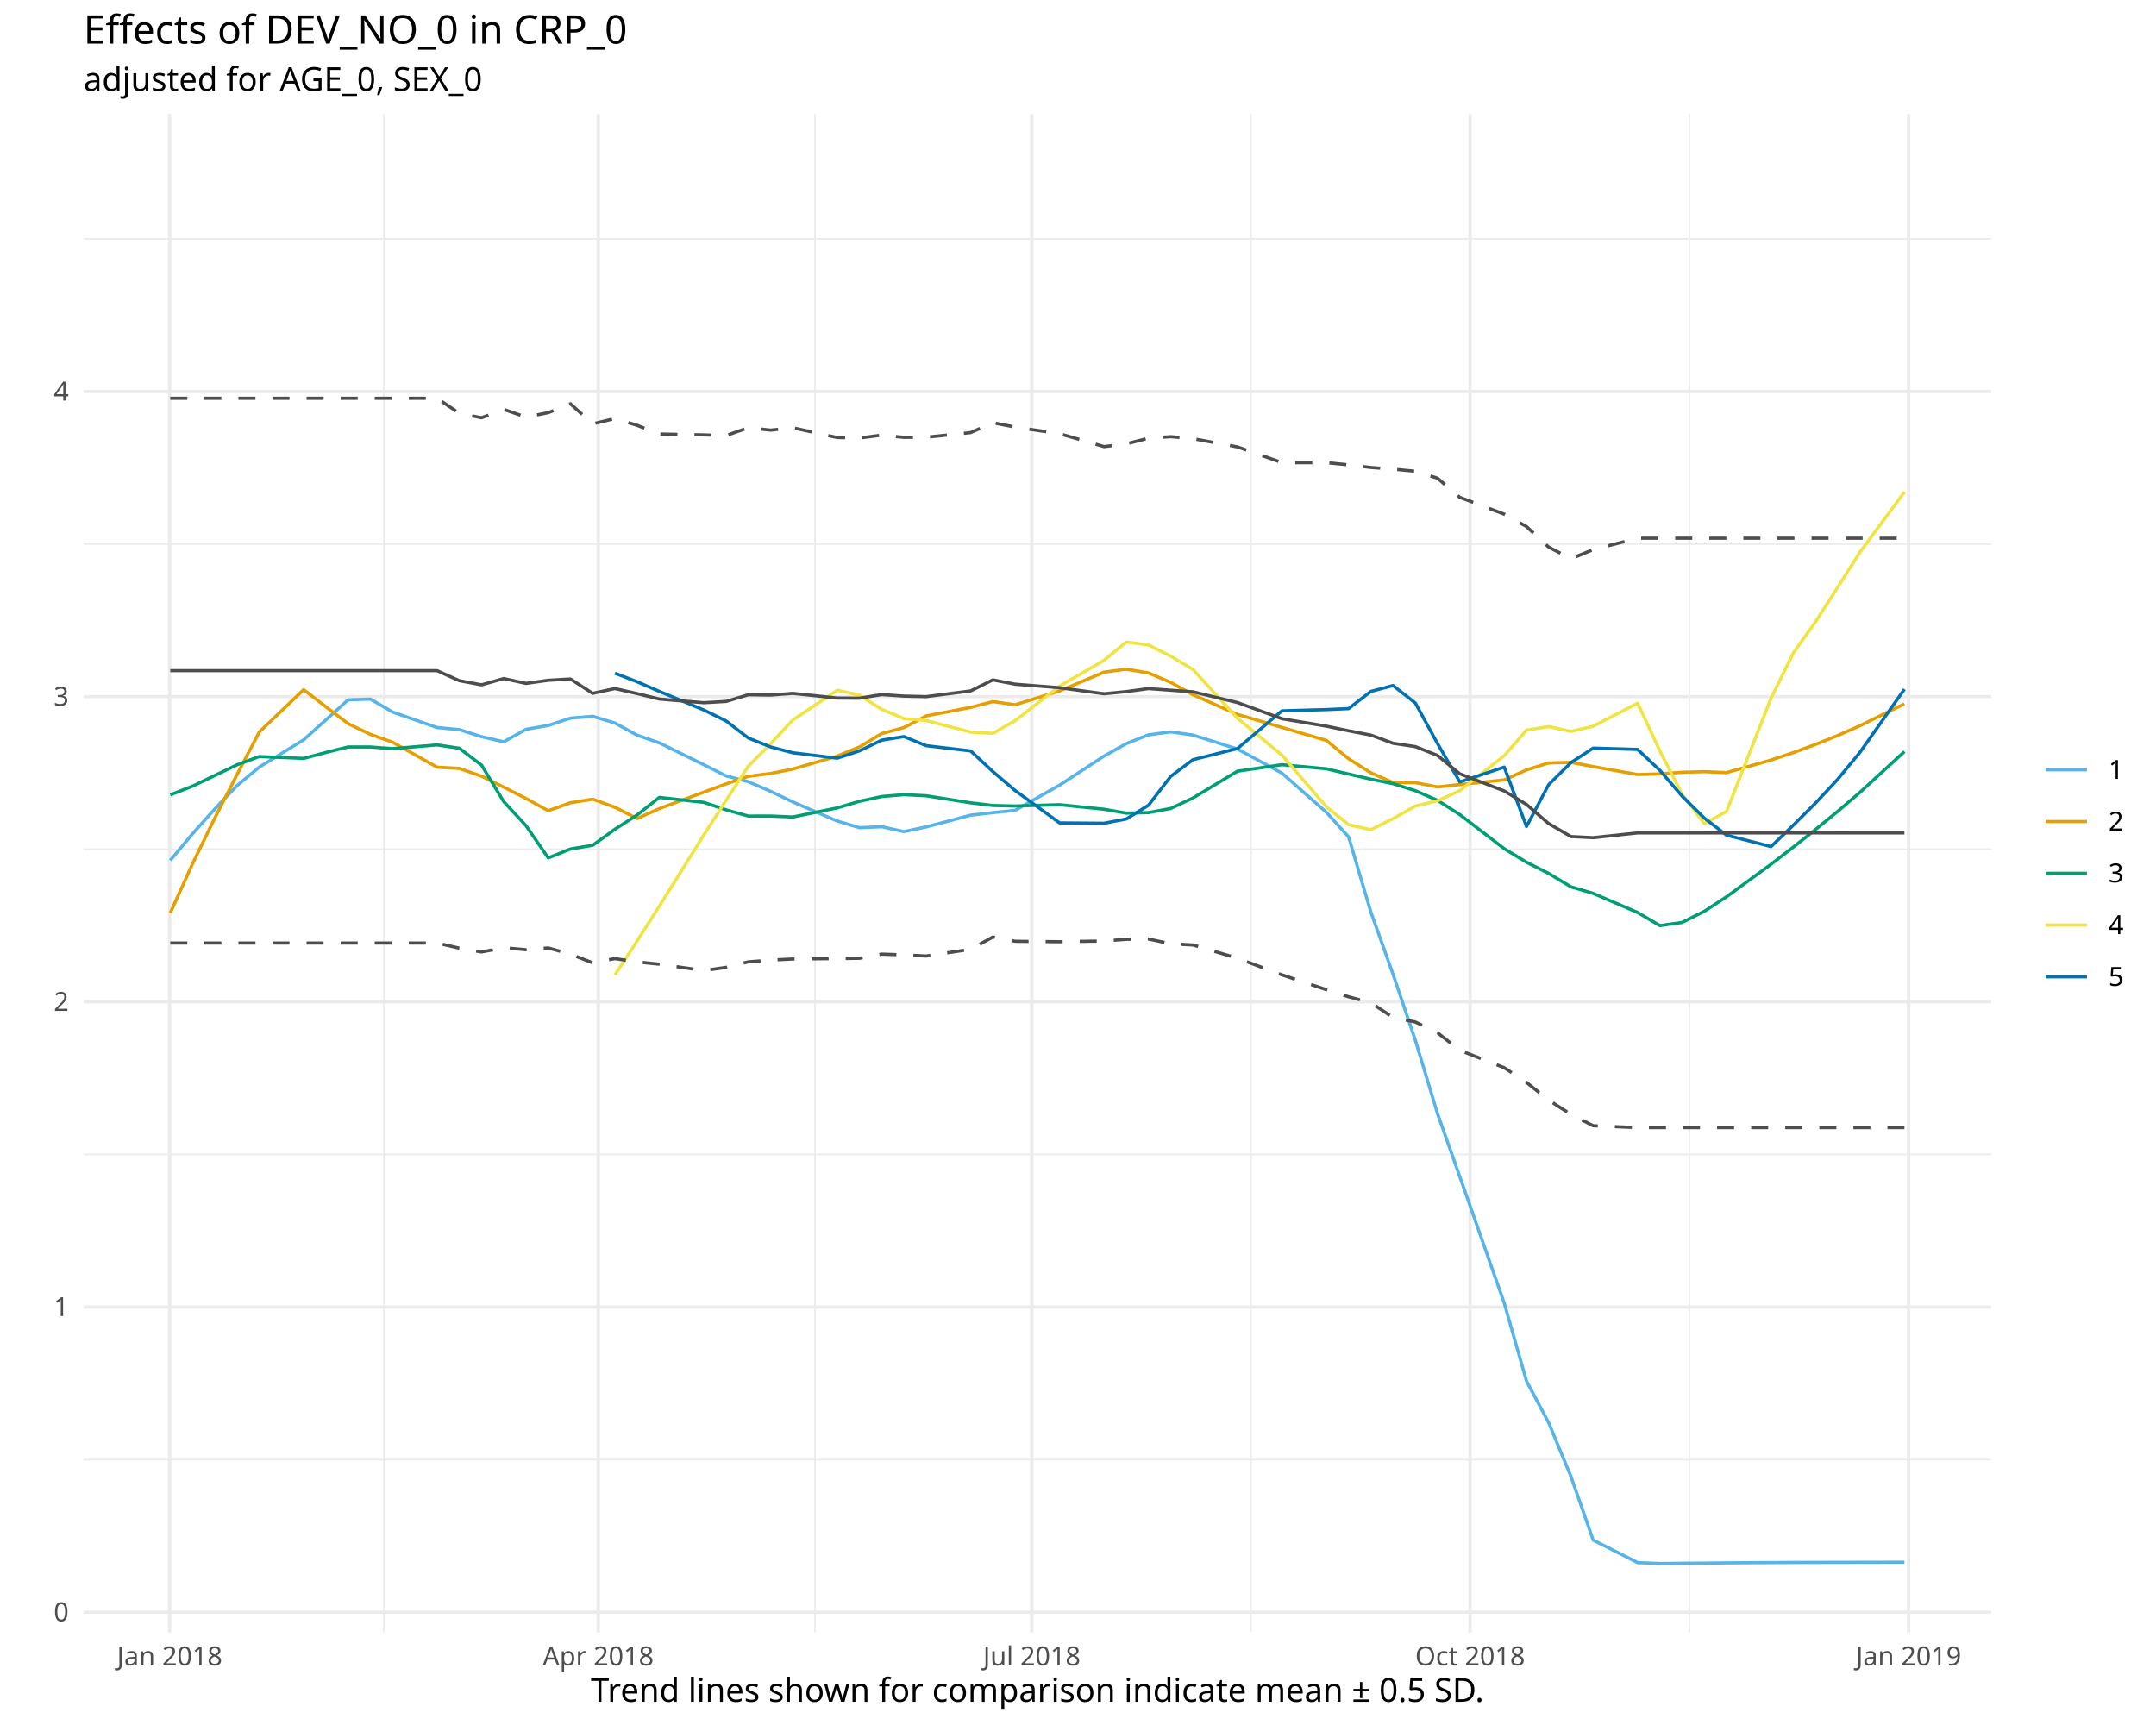
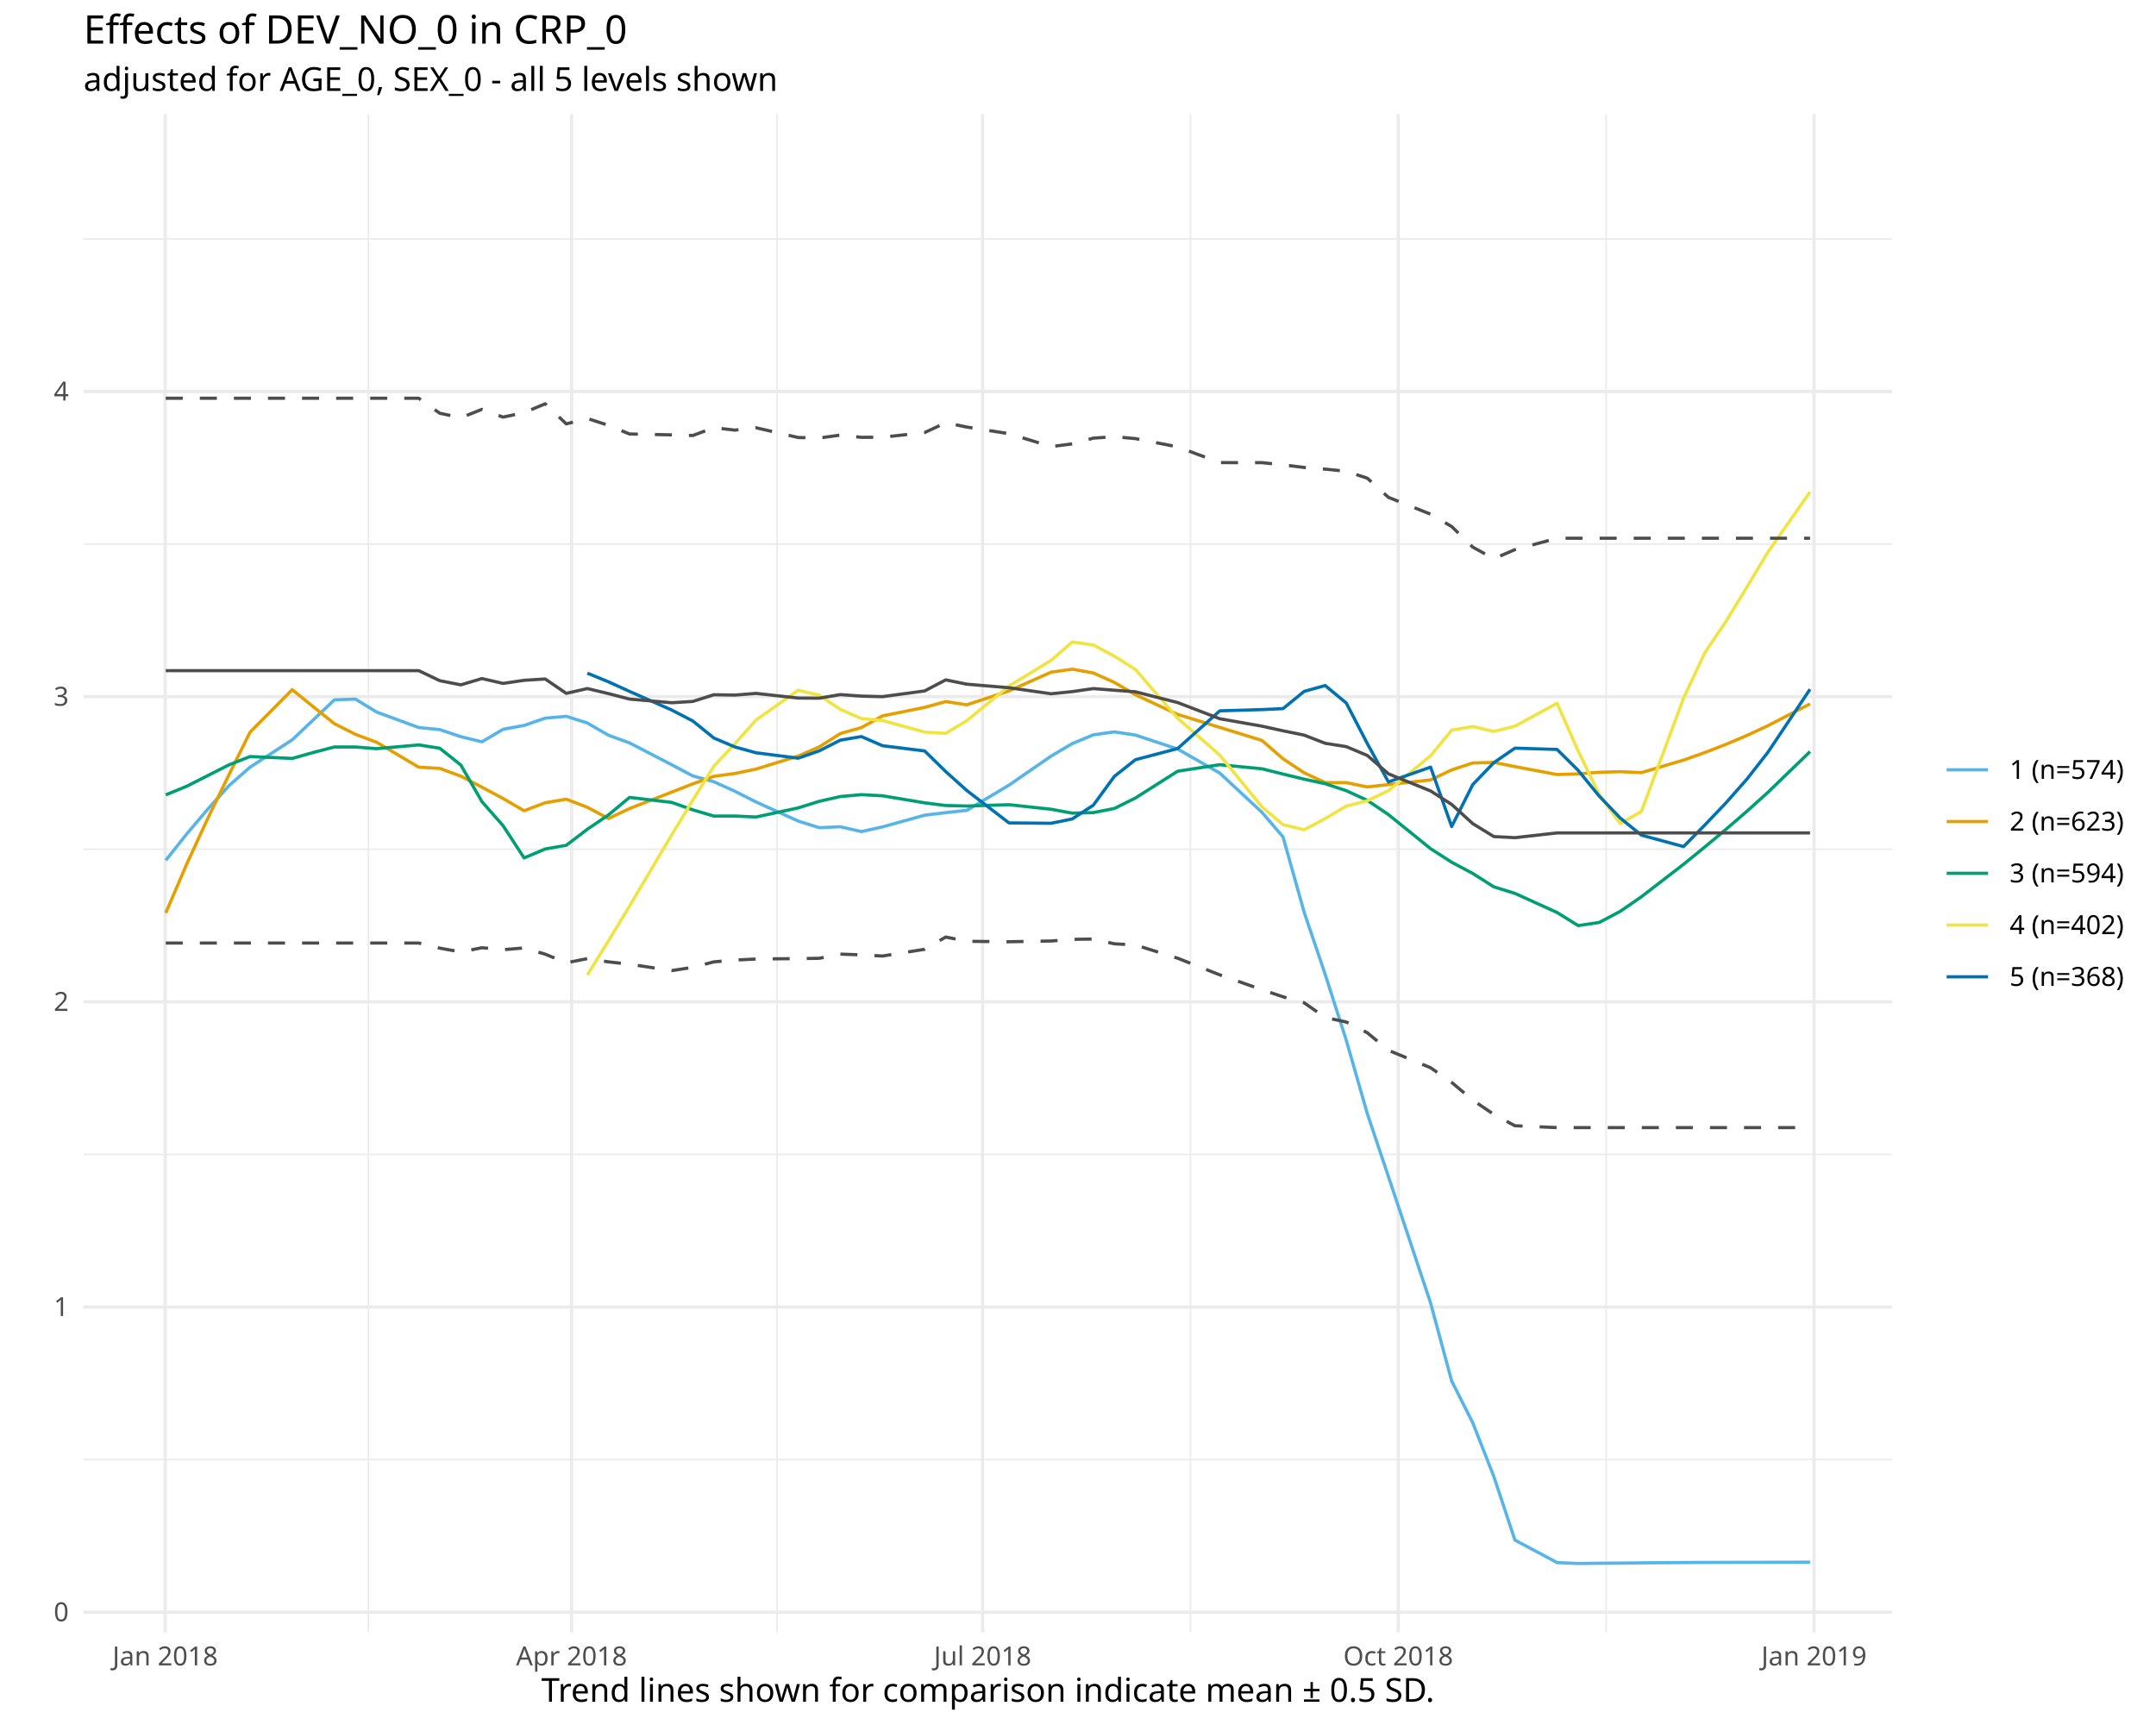
<svg xmlns="http://www.w3.org/2000/svg" class="svglite" data-engine-version="2.0" width="720.00pt" height="576.00pt" viewBox="0 0 720.00 576.00">
  <defs>
    <style type="text/css">
    .svglite line, .svglite polyline, .svglite polygon, .svglite path, .svglite rect, .svglite circle {
      fill: none;
      stroke: #000000;
      stroke-linecap: round;
      stroke-linejoin: round;
      stroke-miterlimit: 10.00;
    }
  </style>
  </defs>
  <rect width="100%" height="100%" style="stroke: none; fill: #FFFFFF;" />
  <defs>
    <clipPath id="cpMC4wMHw3MjAuMDB8MC4wMHw1NzYuMDA=">
      <rect x="0.00" y="0.00" width="720.00" height="576.00" />
    </clipPath>
  </defs>
  <g clip-path="url(#cpMC4wMHw3MjAuMDB8MC4wMHw1NzYuMDA=)">
    <rect x="0.00" y="0.00" width="720.00" height="576.00" style="stroke-width: 1.07; stroke: none; fill: #FFFFFF;" />
  </g>
  <defs>
-     <clipPath id="cpMjcuOTB8NjY0Ljk1fDM4LjEyfDU0NS4xMQ==">
-       <rect x="27.90" y="38.12" width="637.05" height="507.00" />
+     <clipPath id="cpMjcuOTB8NjMxLjkyfDM4LjEyfDU0NS4xMQ==">
+       <rect x="27.90" y="38.12" width="604.02" height="507.00" />
    </clipPath>
  </defs>
-   <g clip-path="url(#cpMjcuOTB8NjY0Ljk1fDM4LjEyfDU0NS4xMQ==)">
-     <polyline points="27.90,487.38 664.95,487.38 " style="stroke-width: 0.53; stroke: #EBEBEB; stroke-linecap: butt;" />
-     <polyline points="27.90,385.47 664.95,385.47 " style="stroke-width: 0.53; stroke: #EBEBEB; stroke-linecap: butt;" />
-     <polyline points="27.90,283.57 664.95,283.57 " style="stroke-width: 0.53; stroke: #EBEBEB; stroke-linecap: butt;" />
-     <polyline points="27.90,181.67 664.95,181.67 " style="stroke-width: 0.53; stroke: #EBEBEB; stroke-linecap: butt;" />
-     <polyline points="27.90,79.76 664.95,79.76 " style="stroke-width: 0.53; stroke: #EBEBEB; stroke-linecap: butt;" />
-     <polyline points="128.22,545.11 128.22,38.12 " style="stroke-width: 0.53; stroke: #EBEBEB; stroke-linecap: butt;" />
-     <polyline points="272.18,545.11 272.18,38.12 " style="stroke-width: 0.53; stroke: #EBEBEB; stroke-linecap: butt;" />
-     <polyline points="417.75,545.11 417.75,38.12 " style="stroke-width: 0.53; stroke: #EBEBEB; stroke-linecap: butt;" />
-     <polyline points="564.16,545.11 564.16,38.12 " style="stroke-width: 0.53; stroke: #EBEBEB; stroke-linecap: butt;" />
-     <polyline points="27.90,538.33 664.95,538.33 " style="stroke-width: 1.07; stroke: #EBEBEB; stroke-linecap: butt;" />
-     <polyline points="27.90,436.43 664.95,436.43 " style="stroke-width: 1.07; stroke: #EBEBEB; stroke-linecap: butt;" />
-     <polyline points="27.90,334.52 664.95,334.52 " style="stroke-width: 1.07; stroke: #EBEBEB; stroke-linecap: butt;" />
-     <polyline points="27.90,232.62 664.95,232.62 " style="stroke-width: 1.07; stroke: #EBEBEB; stroke-linecap: butt;" />
-     <polyline points="27.90,130.71 664.95,130.71 " style="stroke-width: 1.07; stroke: #EBEBEB; stroke-linecap: butt;" />
-     <polyline points="56.66,545.11 56.66,38.12 " style="stroke-width: 1.07; stroke: #EBEBEB; stroke-linecap: butt;" />
-     <polyline points="199.78,545.11 199.78,38.12 " style="stroke-width: 1.07; stroke: #EBEBEB; stroke-linecap: butt;" />
-     <polyline points="344.57,545.11 344.57,38.12 " style="stroke-width: 1.07; stroke: #EBEBEB; stroke-linecap: butt;" />
-     <polyline points="490.94,545.11 490.94,38.12 " style="stroke-width: 1.07; stroke: #EBEBEB; stroke-linecap: butt;" />
-     <polyline points="637.38,545.11 637.38,38.12 " style="stroke-width: 1.07; stroke: #EBEBEB; stroke-linecap: butt;" />
-     <polyline points="56.86,287.29 64.28,278.42 71.71,270.15 79.13,262.34 86.56,256.17 101.40,247.04 108.83,240.38 116.25,233.69 123.68,233.44 131.10,237.76 145.95,242.93 153.38,243.63 160.80,245.99 168.23,247.70 175.65,243.53 183.08,242.23 190.50,239.80 197.93,239.19 205.35,241.43 212.78,245.50 220.20,248.06 235.05,255.36 242.48,259.09 249.90,261.03 257.33,264.22 264.75,267.78 279.60,274.16 287.03,276.38 294.45,276.06 301.87,277.68 309.30,276.12 324.15,272.20 331.57,271.35 339.00,270.59 353.85,262.17 368.70,252.46 376.12,248.31 383.55,245.37 390.97,244.38 398.40,245.45 413.25,250.11 428.10,258.16 442.95,271.24 450.37,279.46 457.80,304.55 465.22,325.36 472.65,347.35 480.07,371.90 487.50,392.89 502.34,435.10 509.77,461.14 517.19,475.09 524.62,493.02 532.04,514.25 546.89,521.77 554.32,522.07 561.74,521.99 569.17,521.94 576.59,521.86 591.44,521.76 598.87,521.72 606.29,521.70 613.72,521.68 621.14,521.67 635.99,521.64 " style="stroke-width: 1.07; stroke: #56B4E9; stroke-linecap: butt;" />
-     <polyline points="56.86,304.85 64.28,288.45 71.71,273.18 79.13,258.69 86.56,244.47 101.40,230.29 108.83,236.00 116.25,241.64 123.68,245.21 131.10,247.83 145.95,256.17 153.38,256.58 160.80,259.18 168.23,262.85 175.65,266.62 183.08,270.72 190.50,268.05 197.93,266.86 205.35,269.56 212.78,273.32 220.20,269.99 235.05,264.50 242.48,261.75 249.90,259.23 257.33,258.28 264.75,256.81 279.60,252.46 287.03,249.41 294.45,244.95 301.87,242.95 309.30,239.05 324.15,236.21 331.57,234.27 339.00,235.34 353.85,230.71 368.70,224.44 376.12,223.45 383.55,224.71 390.97,227.87 398.40,231.99 413.25,238.55 442.95,247.24 450.37,253.36 457.80,258.05 465.22,261.31 472.65,261.34 480.07,262.77 487.50,261.98 502.34,260.43 509.77,257.09 517.19,254.76 524.62,254.57 532.04,255.98 546.89,258.63 554.32,258.42 561.74,257.88 569.17,257.67 576.59,257.99 591.44,253.80 598.87,251.31 606.29,248.58 613.72,245.60 621.14,242.32 635.99,235.04 " style="stroke-width: 1.07; stroke: #E69F00; stroke-linecap: butt;" />
-     <polyline points="56.86,265.42 64.28,262.53 71.71,258.96 79.13,255.39 86.56,252.62 101.40,253.25 108.83,251.26 116.25,249.42 123.68,249.43 131.10,249.99 145.95,248.74 153.38,249.85 160.80,255.47 168.23,267.69 175.65,275.69 183.08,286.47 190.50,283.49 197.93,282.26 205.35,276.90 212.78,272.12 220.20,266.26 235.05,267.93 242.48,270.41 249.90,272.50 257.33,272.48 264.75,272.81 279.60,269.77 287.03,267.57 294.45,265.97 301.87,265.35 309.30,265.72 324.15,268.08 331.57,268.97 339.00,269.14 353.85,268.70 368.70,270.22 376.12,271.52 383.55,271.34 390.97,269.96 398.40,266.46 413.25,257.52 428.10,255.34 442.95,256.71 450.37,258.47 457.80,260.18 465.22,261.69 472.65,264.02 480.07,267.25 487.50,272.00 502.34,283.39 509.77,287.91 517.19,291.66 524.62,296.13 532.04,298.31 546.89,304.70 554.32,309.07 561.74,308.02 569.17,304.29 576.59,299.44 591.44,288.59 598.87,282.87 606.29,276.99 613.72,270.92 621.14,264.58 635.99,250.97 " style="stroke-width: 1.07; stroke: #009E73; stroke-linecap: butt;" />
-     <polyline points="205.35,325.54 212.78,314.17 220.20,302.56 235.05,278.79 242.48,267.21 249.90,255.86 257.33,248.34 264.75,240.42 279.60,230.49 287.03,232.14 294.45,236.87 301.87,239.95 309.30,240.59 324.15,244.45 331.57,244.88 339.00,240.64 353.85,229.10 368.70,220.50 376.12,214.37 383.55,215.37 390.97,219.10 398.40,223.55 413.25,239.82 428.10,252.14 442.95,269.42 450.37,275.37 457.80,277.06 465.22,273.34 472.65,269.15 480.07,267.39 487.50,264.02 502.34,252.34 509.77,243.81 517.19,242.61 524.62,244.24 532.04,242.49 546.89,234.82 554.32,250.76 561.74,265.22 569.17,275.03 576.59,270.95 591.44,233.14 598.87,218.06 606.29,207.62 613.72,196.09 621.14,184.37 635.99,164.26 " style="stroke-width: 1.07; stroke: #F0E442; stroke-linecap: butt;" />
-     <polyline points="205.35,224.79 212.78,227.66 220.20,230.87 235.05,237.08 242.48,240.74 249.90,246.43 257.33,249.41 264.75,251.36 279.60,253.17 287.03,250.72 294.45,247.15 301.87,245.95 309.30,249.00 324.15,250.75 331.57,257.64 339.00,263.97 353.85,274.78 368.70,274.90 376.12,273.46 383.55,268.87 390.97,259.24 398.40,253.67 413.25,249.96 428.10,237.36 442.95,236.94 450.37,236.62 457.80,230.87 465.22,228.91 472.65,234.75 480.07,248.31 487.50,261.10 502.34,256.15 509.77,275.99 517.19,261.99 524.62,254.65 532.04,249.82 546.89,250.25 554.32,257.23 561.74,265.84 569.17,273.18 576.59,278.87 591.44,282.69 598.87,275.55 606.29,268.17 613.72,260.20 621.14,251.21 635.99,230.14 " style="stroke-width: 1.07; stroke: #0072B2; stroke-linecap: butt;" />
-     <polyline points="56.86,314.89 64.28,314.89 71.71,314.89 79.13,314.89 86.56,314.89 101.40,314.89 108.83,314.89 116.25,314.89 123.68,314.89 131.10,314.89 145.95,314.89 153.38,316.60 160.80,317.87 168.23,316.46 175.65,317.12 183.08,316.53 190.50,318.61 197.93,321.50 205.35,320.10 212.78,321.18 220.20,321.96 235.05,324.09 242.48,323.02 249.90,321.18 257.33,320.58 264.75,320.23 279.60,320.09 287.03,319.99 294.45,318.59 301.87,318.85 309.30,319.23 324.15,316.98 331.57,312.89 339.00,314.31 353.85,314.46 368.70,314.21 376.12,313.66 383.55,313.56 390.97,315.15 398.40,315.54 413.25,319.96 428.10,325.52 442.95,330.47 450.37,332.85 457.80,334.84 465.22,339.76 472.65,341.26 480.07,344.86 487.50,350.72 502.34,356.53 509.77,361.43 517.19,367.35 524.62,372.12 532.04,375.90 546.89,376.52 554.32,376.52 561.74,376.52 569.17,376.52 576.59,376.52 591.44,376.52 598.87,376.52 606.29,376.52 613.72,376.52 621.14,376.52 635.99,376.52 " style="stroke-width: 1.07; stroke: #4D4D4D; stroke-dasharray: 5.69,5.69; stroke-linecap: butt;" />
-     <polyline points="56.86,223.94 64.28,223.94 71.71,223.94 79.13,223.94 86.56,223.94 101.40,223.94 108.83,223.94 116.25,223.94 123.68,223.94 131.10,223.94 145.95,223.94 153.38,227.29 160.80,228.68 168.23,226.58 175.65,228.20 183.08,227.16 190.50,226.72 197.93,231.52 205.35,229.92 212.78,231.60 220.20,233.43 235.05,234.65 242.48,234.22 249.90,231.99 257.33,232.10 264.75,231.53 279.60,233.09 287.03,233.13 294.45,231.94 301.87,232.44 309.30,232.62 324.15,230.71 331.57,227.02 339.00,228.46 353.85,229.64 368.70,231.66 376.12,230.94 383.55,229.93 390.97,230.48 398.40,231.00 413.25,234.59 428.10,240.00 442.95,242.48 450.37,244.03 457.80,245.46 465.22,248.20 472.65,249.31 480.07,252.27 487.50,258.40 502.34,264.11 509.77,268.62 517.19,275.02 524.62,279.34 532.04,279.71 546.89,278.12 554.32,278.12 561.74,278.12 569.17,278.12 576.59,278.12 591.44,278.12 598.87,278.12 606.29,278.12 613.72,278.12 621.14,278.12 635.99,278.12 " style="stroke-width: 1.07; stroke: #4D4D4D; stroke-linecap: butt;" />
-     <polyline points="56.86,132.98 64.28,132.98 71.71,132.98 79.13,132.98 86.56,132.98 101.40,132.98 108.83,132.98 116.25,132.98 123.68,132.98 131.10,132.98 145.95,132.98 153.38,137.99 160.80,139.49 168.23,136.69 175.65,139.28 183.08,137.78 190.50,134.83 197.93,141.54 205.35,139.74 212.78,142.02 220.20,144.91 235.05,145.21 242.48,145.43 249.90,142.81 257.33,143.62 264.75,142.83 279.60,146.09 287.03,146.26 294.45,145.28 301.87,146.03 309.30,146.00 324.15,144.44 331.57,141.15 339.00,142.60 353.85,144.81 368.70,149.12 376.12,148.22 383.55,146.30 390.97,145.81 398.40,146.46 413.25,149.22 428.10,154.47 442.95,154.49 450.37,155.21 457.80,156.09 465.22,156.65 472.65,157.36 480.07,159.68 487.50,166.07 502.34,171.69 509.77,175.82 517.19,182.69 524.62,186.56 532.04,183.53 546.89,179.72 554.32,179.72 561.74,179.72 569.17,179.72 576.59,179.72 591.44,179.72 598.87,179.72 606.29,179.72 613.72,179.72 621.14,179.72 635.99,179.72 " style="stroke-width: 1.07; stroke: #4D4D4D; stroke-dasharray: 5.69,5.69; stroke-linecap: butt;" />
+   <g clip-path="url(#cpMjcuOTB8NjMxLjkyfDM4LjEyfDU0NS4xMQ==)">
+     <polyline points="27.90,487.38 631.92,487.38 " style="stroke-width: 0.53; stroke: #EBEBEB; stroke-linecap: butt;" />
+     <polyline points="27.90,385.47 631.92,385.47 " style="stroke-width: 0.53; stroke: #EBEBEB; stroke-linecap: butt;" />
+     <polyline points="27.90,283.57 631.92,283.57 " style="stroke-width: 0.53; stroke: #EBEBEB; stroke-linecap: butt;" />
+     <polyline points="27.90,181.67 631.92,181.67 " style="stroke-width: 0.53; stroke: #EBEBEB; stroke-linecap: butt;" />
+     <polyline points="27.90,79.76 631.92,79.76 " style="stroke-width: 0.53; stroke: #EBEBEB; stroke-linecap: butt;" />
+     <polyline points="123.02,545.11 123.02,38.12 " style="stroke-width: 0.53; stroke: #EBEBEB; stroke-linecap: butt;" />
+     <polyline points="259.51,545.11 259.51,38.12 " style="stroke-width: 0.53; stroke: #EBEBEB; stroke-linecap: butt;" />
+     <polyline points="397.54,545.11 397.54,38.12 " style="stroke-width: 0.53; stroke: #EBEBEB; stroke-linecap: butt;" />
+     <polyline points="536.36,545.11 536.36,38.12 " style="stroke-width: 0.53; stroke: #EBEBEB; stroke-linecap: butt;" />
+     <polyline points="27.90,538.33 631.92,538.33 " style="stroke-width: 1.07; stroke: #EBEBEB; stroke-linecap: butt;" />
+     <polyline points="27.90,436.43 631.92,436.43 " style="stroke-width: 1.07; stroke: #EBEBEB; stroke-linecap: butt;" />
+     <polyline points="27.90,334.52 631.92,334.52 " style="stroke-width: 1.07; stroke: #EBEBEB; stroke-linecap: butt;" />
+     <polyline points="27.90,232.62 631.92,232.62 " style="stroke-width: 1.07; stroke: #EBEBEB; stroke-linecap: butt;" />
+     <polyline points="27.90,130.71 631.92,130.71 " style="stroke-width: 1.07; stroke: #EBEBEB; stroke-linecap: butt;" />
+     <polyline points="55.17,545.11 55.17,38.12 " style="stroke-width: 1.07; stroke: #EBEBEB; stroke-linecap: butt;" />
+     <polyline points="190.87,545.11 190.87,38.12 " style="stroke-width: 1.07; stroke: #EBEBEB; stroke-linecap: butt;" />
+     <polyline points="328.15,545.11 328.15,38.12 " style="stroke-width: 1.07; stroke: #EBEBEB; stroke-linecap: butt;" />
+     <polyline points="466.94,545.11 466.94,38.12 " style="stroke-width: 1.07; stroke: #EBEBEB; stroke-linecap: butt;" />
+     <polyline points="605.79,545.11 605.79,38.12 " style="stroke-width: 1.07; stroke: #EBEBEB; stroke-linecap: butt;" />
+     <polyline points="55.35,287.29 62.39,278.42 69.43,270.15 76.47,262.34 83.51,256.17 97.59,247.04 104.63,240.38 111.67,233.69 118.71,233.44 125.75,237.76 139.83,242.93 146.87,243.63 153.91,245.99 160.95,247.70 167.99,243.53 175.03,242.23 182.07,239.80 189.11,239.19 196.15,241.43 203.19,245.50 210.23,248.06 224.31,255.36 231.35,259.09 238.39,261.03 245.43,264.22 252.47,267.78 266.55,274.16 273.59,276.38 280.63,276.06 287.67,277.68 294.71,276.12 308.79,272.20 315.83,271.35 322.87,270.59 336.95,262.17 351.03,252.46 358.07,248.31 365.11,245.37 372.15,244.38 379.19,245.45 393.27,250.11 407.35,258.16 421.43,271.24 428.47,279.46 435.51,304.55 442.55,325.36 449.59,347.35 456.63,371.90 463.67,392.89 477.75,435.10 484.79,461.14 491.83,475.09 498.87,493.02 505.91,514.25 519.99,521.77 527.03,522.07 534.07,521.99 541.11,521.94 548.15,521.86 562.23,521.76 569.27,521.72 576.31,521.70 583.35,521.68 590.39,521.67 604.47,521.64 " style="stroke-width: 1.07; stroke: #56B4E9; stroke-linecap: butt;" />
+     <polyline points="55.35,304.85 62.39,288.45 69.43,273.18 76.47,258.69 83.51,244.47 97.59,230.29 104.63,236.00 111.67,241.64 118.71,245.21 125.75,247.83 139.83,256.17 146.87,256.58 153.91,259.18 160.95,262.85 167.99,266.62 175.03,270.72 182.07,268.05 189.11,266.86 196.15,269.56 203.19,273.32 210.23,269.99 224.31,264.50 231.35,261.75 238.39,259.23 245.43,258.28 252.47,256.81 266.55,252.46 273.59,249.41 280.63,244.95 287.67,242.95 294.71,239.05 308.79,236.21 315.83,234.27 322.87,235.34 336.95,230.71 351.03,224.44 358.07,223.45 365.11,224.71 372.15,227.87 379.19,231.99 393.27,238.55 421.43,247.24 428.47,253.36 435.51,258.05 442.55,261.31 449.59,261.34 456.63,262.77 463.67,261.98 477.75,260.43 484.79,257.09 491.83,254.76 498.87,254.57 505.91,255.98 519.99,258.63 527.03,258.42 534.07,257.88 541.11,257.67 548.15,257.99 562.23,253.80 569.27,251.31 576.31,248.58 583.35,245.60 590.39,242.32 604.47,235.04 " style="stroke-width: 1.07; stroke: #E69F00; stroke-linecap: butt;" />
+     <polyline points="55.35,265.42 62.39,262.53 69.43,258.96 76.47,255.39 83.51,252.62 97.59,253.25 104.63,251.26 111.67,249.42 118.71,249.43 125.75,249.99 139.83,248.74 146.87,249.85 153.91,255.47 160.95,267.69 167.99,275.69 175.03,286.47 182.07,283.49 189.11,282.26 196.15,276.90 203.19,272.12 210.23,266.26 224.31,267.93 231.35,270.41 238.39,272.50 245.43,272.48 252.47,272.81 266.55,269.77 273.59,267.57 280.63,265.97 287.67,265.35 294.71,265.72 308.79,268.08 315.83,268.97 322.87,269.14 336.95,268.70 351.03,270.22 358.07,271.52 365.11,271.34 372.15,269.96 379.19,266.46 393.27,257.52 407.35,255.34 421.43,256.71 428.47,258.47 435.51,260.18 442.55,261.69 449.59,264.02 456.63,267.25 463.67,272.00 477.75,283.39 484.79,287.91 491.83,291.66 498.87,296.13 505.91,298.31 519.99,304.70 527.03,309.07 534.07,308.02 541.11,304.29 548.15,299.44 562.23,288.59 569.27,282.87 576.31,276.99 583.35,270.92 590.39,264.58 604.47,250.97 " style="stroke-width: 1.07; stroke: #009E73; stroke-linecap: butt;" />
+     <polyline points="196.15,325.54 203.19,314.17 210.23,302.56 224.31,278.79 231.35,267.21 238.39,255.86 245.43,248.34 252.47,240.42 266.55,230.49 273.59,232.14 280.63,236.87 287.67,239.95 294.71,240.59 308.79,244.45 315.83,244.88 322.87,240.64 336.95,229.10 351.03,220.50 358.07,214.37 365.11,215.37 372.15,219.10 379.19,223.55 393.27,239.82 407.35,252.14 421.43,269.42 428.47,275.37 435.51,277.06 442.55,273.34 449.59,269.15 456.63,267.39 463.67,264.02 477.75,252.34 484.79,243.81 491.83,242.61 498.87,244.24 505.91,242.49 519.99,234.82 527.03,250.76 534.07,265.22 541.11,275.03 548.15,270.95 562.23,233.14 569.27,218.06 576.31,207.62 583.35,196.09 590.39,184.37 604.47,164.26 " style="stroke-width: 1.07; stroke: #F0E442; stroke-linecap: butt;" />
+     <polyline points="196.15,224.79 203.19,227.66 210.23,230.87 224.31,237.08 231.35,240.74 238.39,246.43 245.43,249.41 252.47,251.36 266.55,253.17 273.59,250.72 280.63,247.15 287.67,245.95 294.71,249.00 308.79,250.75 315.83,257.64 322.87,263.97 336.95,274.78 351.03,274.90 358.07,273.46 365.11,268.87 372.15,259.24 379.19,253.67 393.27,249.96 407.35,237.36 421.43,236.94 428.47,236.62 435.51,230.87 442.55,228.91 449.59,234.75 456.63,248.31 463.67,261.10 477.75,256.15 484.79,275.99 491.83,261.99 498.87,254.65 505.91,249.82 519.99,250.25 527.03,257.23 534.07,265.84 541.11,273.18 548.15,278.87 562.23,282.69 569.27,275.55 576.31,268.17 583.35,260.20 590.39,251.21 604.47,230.14 " style="stroke-width: 1.07; stroke: #0072B2; stroke-linecap: butt;" />
+     <polyline points="55.35,314.89 62.39,314.89 69.43,314.89 76.47,314.89 83.51,314.89 97.59,314.89 104.63,314.89 111.67,314.89 118.71,314.89 125.75,314.89 139.83,314.89 146.87,316.60 153.91,317.87 160.95,316.46 167.99,317.12 175.03,316.53 182.07,318.61 189.11,321.50 196.15,320.10 203.19,321.18 210.23,321.96 224.31,324.09 231.35,323.02 238.39,321.18 245.43,320.58 252.47,320.23 266.55,320.09 273.59,319.99 280.63,318.59 287.67,318.85 294.71,319.23 308.79,316.98 315.83,312.89 322.87,314.31 336.95,314.46 351.03,314.21 358.07,313.66 365.11,313.56 372.15,315.15 379.19,315.54 393.27,319.96 407.35,325.52 421.43,330.47 428.47,332.85 435.51,334.84 442.55,339.76 449.59,341.26 456.63,344.86 463.67,350.72 477.75,356.53 484.79,361.43 491.83,367.35 498.87,372.12 505.91,375.90 519.99,376.52 527.03,376.52 534.07,376.52 541.11,376.52 548.15,376.52 562.23,376.52 569.27,376.52 576.31,376.52 583.35,376.52 590.39,376.52 604.47,376.52 " style="stroke-width: 1.07; stroke: #4D4D4D; stroke-dasharray: 5.69,5.69; stroke-linecap: butt;" />
+     <polyline points="55.35,223.94 62.39,223.94 69.43,223.94 76.47,223.94 83.51,223.94 97.59,223.94 104.63,223.94 111.67,223.94 118.71,223.94 125.75,223.94 139.83,223.94 146.87,227.29 153.91,228.68 160.95,226.58 167.99,228.20 175.03,227.16 182.07,226.72 189.11,231.52 196.15,229.92 203.19,231.60 210.23,233.43 224.31,234.65 231.35,234.22 238.39,231.99 245.43,232.10 252.47,231.53 266.55,233.09 273.59,233.13 280.63,231.94 287.67,232.44 294.71,232.62 308.79,230.71 315.83,227.02 322.87,228.46 336.95,229.64 351.03,231.66 358.07,230.94 365.11,229.93 372.15,230.48 379.19,231.00 393.27,234.59 407.35,240.00 421.43,242.48 428.47,244.03 435.51,245.46 442.55,248.20 449.59,249.31 456.63,252.27 463.67,258.40 477.75,264.11 484.79,268.62 491.83,275.02 498.87,279.34 505.91,279.71 519.99,278.12 527.03,278.12 534.07,278.12 541.11,278.12 548.15,278.12 562.23,278.12 569.27,278.12 576.31,278.12 583.35,278.12 590.39,278.12 604.47,278.12 " style="stroke-width: 1.07; stroke: #4D4D4D; stroke-linecap: butt;" />
+     <polyline points="55.35,132.98 62.39,132.98 69.43,132.98 76.47,132.98 83.51,132.98 97.59,132.98 104.63,132.98 111.67,132.98 118.71,132.98 125.75,132.98 139.83,132.98 146.87,137.99 153.91,139.49 160.95,136.69 167.99,139.28 175.03,137.78 182.07,134.83 189.11,141.54 196.15,139.74 203.19,142.02 210.23,144.91 224.31,145.21 231.35,145.43 238.39,142.81 245.43,143.62 252.47,142.83 266.55,146.09 273.59,146.26 280.63,145.28 287.67,146.03 294.71,146.00 308.79,144.44 315.83,141.15 322.87,142.60 336.95,144.81 351.03,149.12 358.07,148.22 365.11,146.30 372.15,145.81 379.19,146.46 393.27,149.22 407.35,154.47 421.43,154.49 428.47,155.21 435.51,156.09 442.55,156.65 449.59,157.36 456.63,159.68 463.67,166.07 477.75,171.69 484.79,175.82 491.83,182.69 498.87,186.56 505.91,183.53 519.99,179.72 527.03,179.72 534.07,179.72 541.11,179.72 548.15,179.72 562.23,179.72 569.27,179.72 576.31,179.72 583.35,179.72 590.39,179.72 604.47,179.72 " style="stroke-width: 1.07; stroke: #4D4D4D; stroke-dasharray: 5.69,5.69; stroke-linecap: butt;" />
  </g>
  <g clip-path="url(#cpMC4wMHw3MjAuMDB8MC4wMHw1NzYuMDA=)">
    <text x="22.97" y="541.36" text-anchor="end" style="font-size: 8.80px; fill: #4D4D4D; font-family: sans;" textLength="4.89px" lengthAdjust="spacingAndGlyphs">0</text>
    <text x="22.97" y="439.45" text-anchor="end" style="font-size: 8.80px; fill: #4D4D4D; font-family: sans;" textLength="4.89px" lengthAdjust="spacingAndGlyphs">1</text>
    <text x="22.97" y="337.55" text-anchor="end" style="font-size: 8.80px; fill: #4D4D4D; font-family: sans;" textLength="4.89px" lengthAdjust="spacingAndGlyphs">2</text>
    <text x="22.97" y="235.65" text-anchor="end" style="font-size: 8.80px; fill: #4D4D4D; font-family: sans;" textLength="4.89px" lengthAdjust="spacingAndGlyphs">3</text>
    <text x="22.97" y="133.74" text-anchor="end" style="font-size: 8.80px; fill: #4D4D4D; font-family: sans;" textLength="4.89px" lengthAdjust="spacingAndGlyphs">4</text>
-     <text x="56.66" y="556.10" text-anchor="middle" style="font-size: 8.80px; fill: #4D4D4D; font-family: sans;" textLength="36.22px" lengthAdjust="spacingAndGlyphs">Jan 2018</text>
-     <text x="199.78" y="556.10" text-anchor="middle" style="font-size: 8.80px; fill: #4D4D4D; font-family: sans;" textLength="35.72px" lengthAdjust="spacingAndGlyphs">Apr 2018</text>
-     <text x="344.57" y="556.10" text-anchor="middle" style="font-size: 8.80px; fill: #4D4D4D; font-family: sans;" textLength="33.27px" lengthAdjust="spacingAndGlyphs">Jul 2018</text>
-     <text x="490.94" y="556.10" text-anchor="middle" style="font-size: 8.80px; fill: #4D4D4D; font-family: sans;" textLength="35.72px" lengthAdjust="spacingAndGlyphs">Oct 2018</text>
-     <text x="637.38" y="556.10" text-anchor="middle" style="font-size: 8.80px; fill: #4D4D4D; font-family: sans;" textLength="36.22px" lengthAdjust="spacingAndGlyphs">Jan 2019</text>
-     <text x="346.42" y="568.24" text-anchor="middle" style="font-size: 11.00px; font-family: sans;" textLength="285.49px" lengthAdjust="spacingAndGlyphs">Trend lines shown for comparison indicate mean ± 0.5 SD.</text>
-     <line x1="683.12" y1="257.05" x2="696.94" y2="257.05" style="stroke-width: 1.07; stroke: #56B4E9; stroke-linecap: butt;" />
-     <line x1="683.12" y1="274.33" x2="696.94" y2="274.33" style="stroke-width: 1.07; stroke: #E69F00; stroke-linecap: butt;" />
-     <line x1="683.12" y1="291.61" x2="696.94" y2="291.61" style="stroke-width: 1.07; stroke: #009E73; stroke-linecap: butt;" />
-     <line x1="683.12" y1="308.89" x2="696.94" y2="308.89" style="stroke-width: 1.07; stroke: #F0E442; stroke-linecap: butt;" />
-     <line x1="683.12" y1="326.17" x2="696.94" y2="326.17" style="stroke-width: 1.07; stroke: #0072B2; stroke-linecap: butt;" />
-     <text x="704.15" y="260.08" style="font-size: 8.80px; font-family: sans;" textLength="4.89px" lengthAdjust="spacingAndGlyphs">1</text>
-     <text x="704.15" y="277.36" style="font-size: 8.80px; font-family: sans;" textLength="4.89px" lengthAdjust="spacingAndGlyphs">2</text>
-     <text x="704.15" y="294.64" style="font-size: 8.80px; font-family: sans;" textLength="4.89px" lengthAdjust="spacingAndGlyphs">3</text>
-     <text x="704.15" y="311.92" style="font-size: 8.80px; font-family: sans;" textLength="4.89px" lengthAdjust="spacingAndGlyphs">4</text>
-     <text x="704.15" y="329.20" style="font-size: 8.80px; font-family: sans;" textLength="4.89px" lengthAdjust="spacingAndGlyphs">5</text>
-     <text x="27.90" y="30.35" style="font-size: 11.00px; font-family: sans;" textLength="136.38px" lengthAdjust="spacingAndGlyphs">adjusted for AGE_0, SEX_0</text>
+     <text x="55.17" y="556.10" text-anchor="middle" style="font-size: 8.80px; fill: #4D4D4D; font-family: sans;" textLength="36.22px" lengthAdjust="spacingAndGlyphs">Jan 2018</text>
+     <text x="190.87" y="556.10" text-anchor="middle" style="font-size: 8.80px; fill: #4D4D4D; font-family: sans;" textLength="35.72px" lengthAdjust="spacingAndGlyphs">Apr 2018</text>
+     <text x="328.15" y="556.10" text-anchor="middle" style="font-size: 8.80px; fill: #4D4D4D; font-family: sans;" textLength="33.27px" lengthAdjust="spacingAndGlyphs">Jul 2018</text>
+     <text x="466.94" y="556.10" text-anchor="middle" style="font-size: 8.80px; fill: #4D4D4D; font-family: sans;" textLength="35.72px" lengthAdjust="spacingAndGlyphs">Oct 2018</text>
+     <text x="605.79" y="556.10" text-anchor="middle" style="font-size: 8.80px; fill: #4D4D4D; font-family: sans;" textLength="36.22px" lengthAdjust="spacingAndGlyphs">Jan 2019</text>
+     <text x="329.91" y="568.24" text-anchor="middle" style="font-size: 11.00px; font-family: sans;" textLength="285.49px" lengthAdjust="spacingAndGlyphs">Trend lines shown for comparison indicate mean ± 0.5 SD.</text>
+     <line x1="650.09" y1="257.05" x2="663.91" y2="257.05" style="stroke-width: 1.07; stroke: #56B4E9; stroke-linecap: butt;" />
+     <line x1="650.09" y1="274.33" x2="663.91" y2="274.33" style="stroke-width: 1.07; stroke: #E69F00; stroke-linecap: butt;" />
+     <line x1="650.09" y1="291.61" x2="663.91" y2="291.61" style="stroke-width: 1.07; stroke: #009E73; stroke-linecap: butt;" />
+     <line x1="650.09" y1="308.89" x2="663.91" y2="308.89" style="stroke-width: 1.07; stroke: #F0E442; stroke-linecap: butt;" />
+     <line x1="650.09" y1="326.17" x2="663.91" y2="326.17" style="stroke-width: 1.07; stroke: #0072B2; stroke-linecap: butt;" />
+     <text x="671.12" y="260.08" style="font-size: 8.80px; font-family: sans;" textLength="37.92px" lengthAdjust="spacingAndGlyphs">1 (n=574)</text>
+     <text x="671.12" y="277.36" style="font-size: 8.80px; font-family: sans;" textLength="37.92px" lengthAdjust="spacingAndGlyphs">2 (n=623)</text>
+     <text x="671.12" y="294.64" style="font-size: 8.80px; font-family: sans;" textLength="37.92px" lengthAdjust="spacingAndGlyphs">3 (n=594)</text>
+     <text x="671.12" y="311.92" style="font-size: 8.80px; font-family: sans;" textLength="37.92px" lengthAdjust="spacingAndGlyphs">4 (n=402)</text>
+     <text x="671.12" y="329.20" style="font-size: 8.80px; font-family: sans;" textLength="37.92px" lengthAdjust="spacingAndGlyphs">5 (n=368)</text>
+     <text x="27.90" y="30.35" style="font-size: 11.00px; font-family: sans;" textLength="232.38px" lengthAdjust="spacingAndGlyphs">adjusted for AGE_0, SEX_0 - all 5 levels shown</text>
    <text x="27.90" y="14.56" style="font-size: 13.20px; font-family: sans;" textLength="187.85px" lengthAdjust="spacingAndGlyphs">Effects of DEV_NO_0 in CRP_0</text>
  </g>
</svg>
